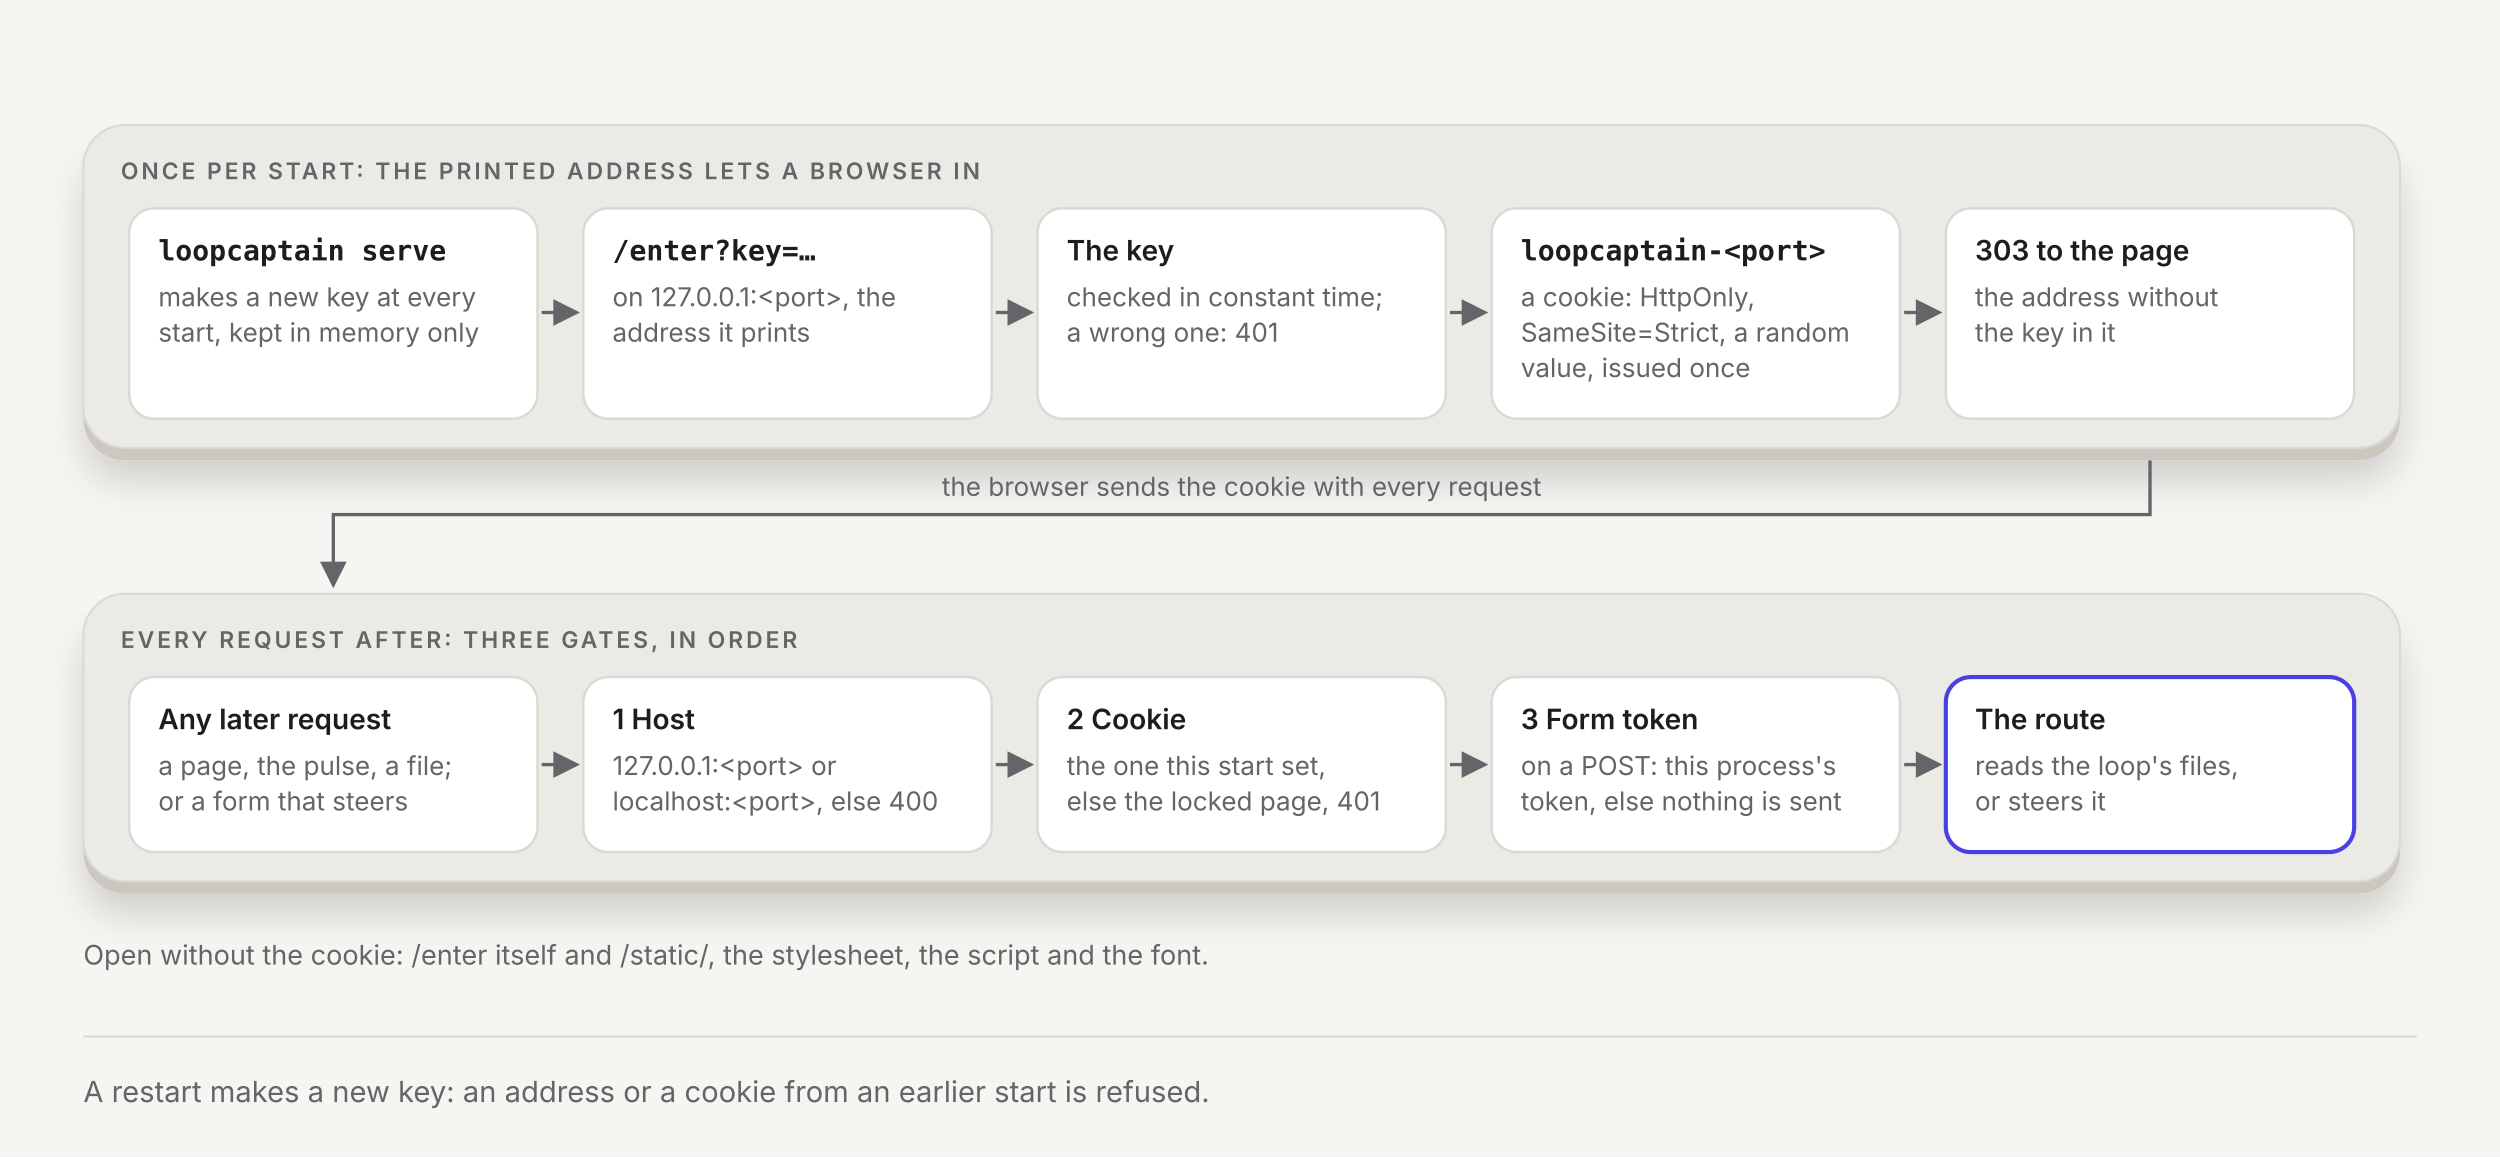
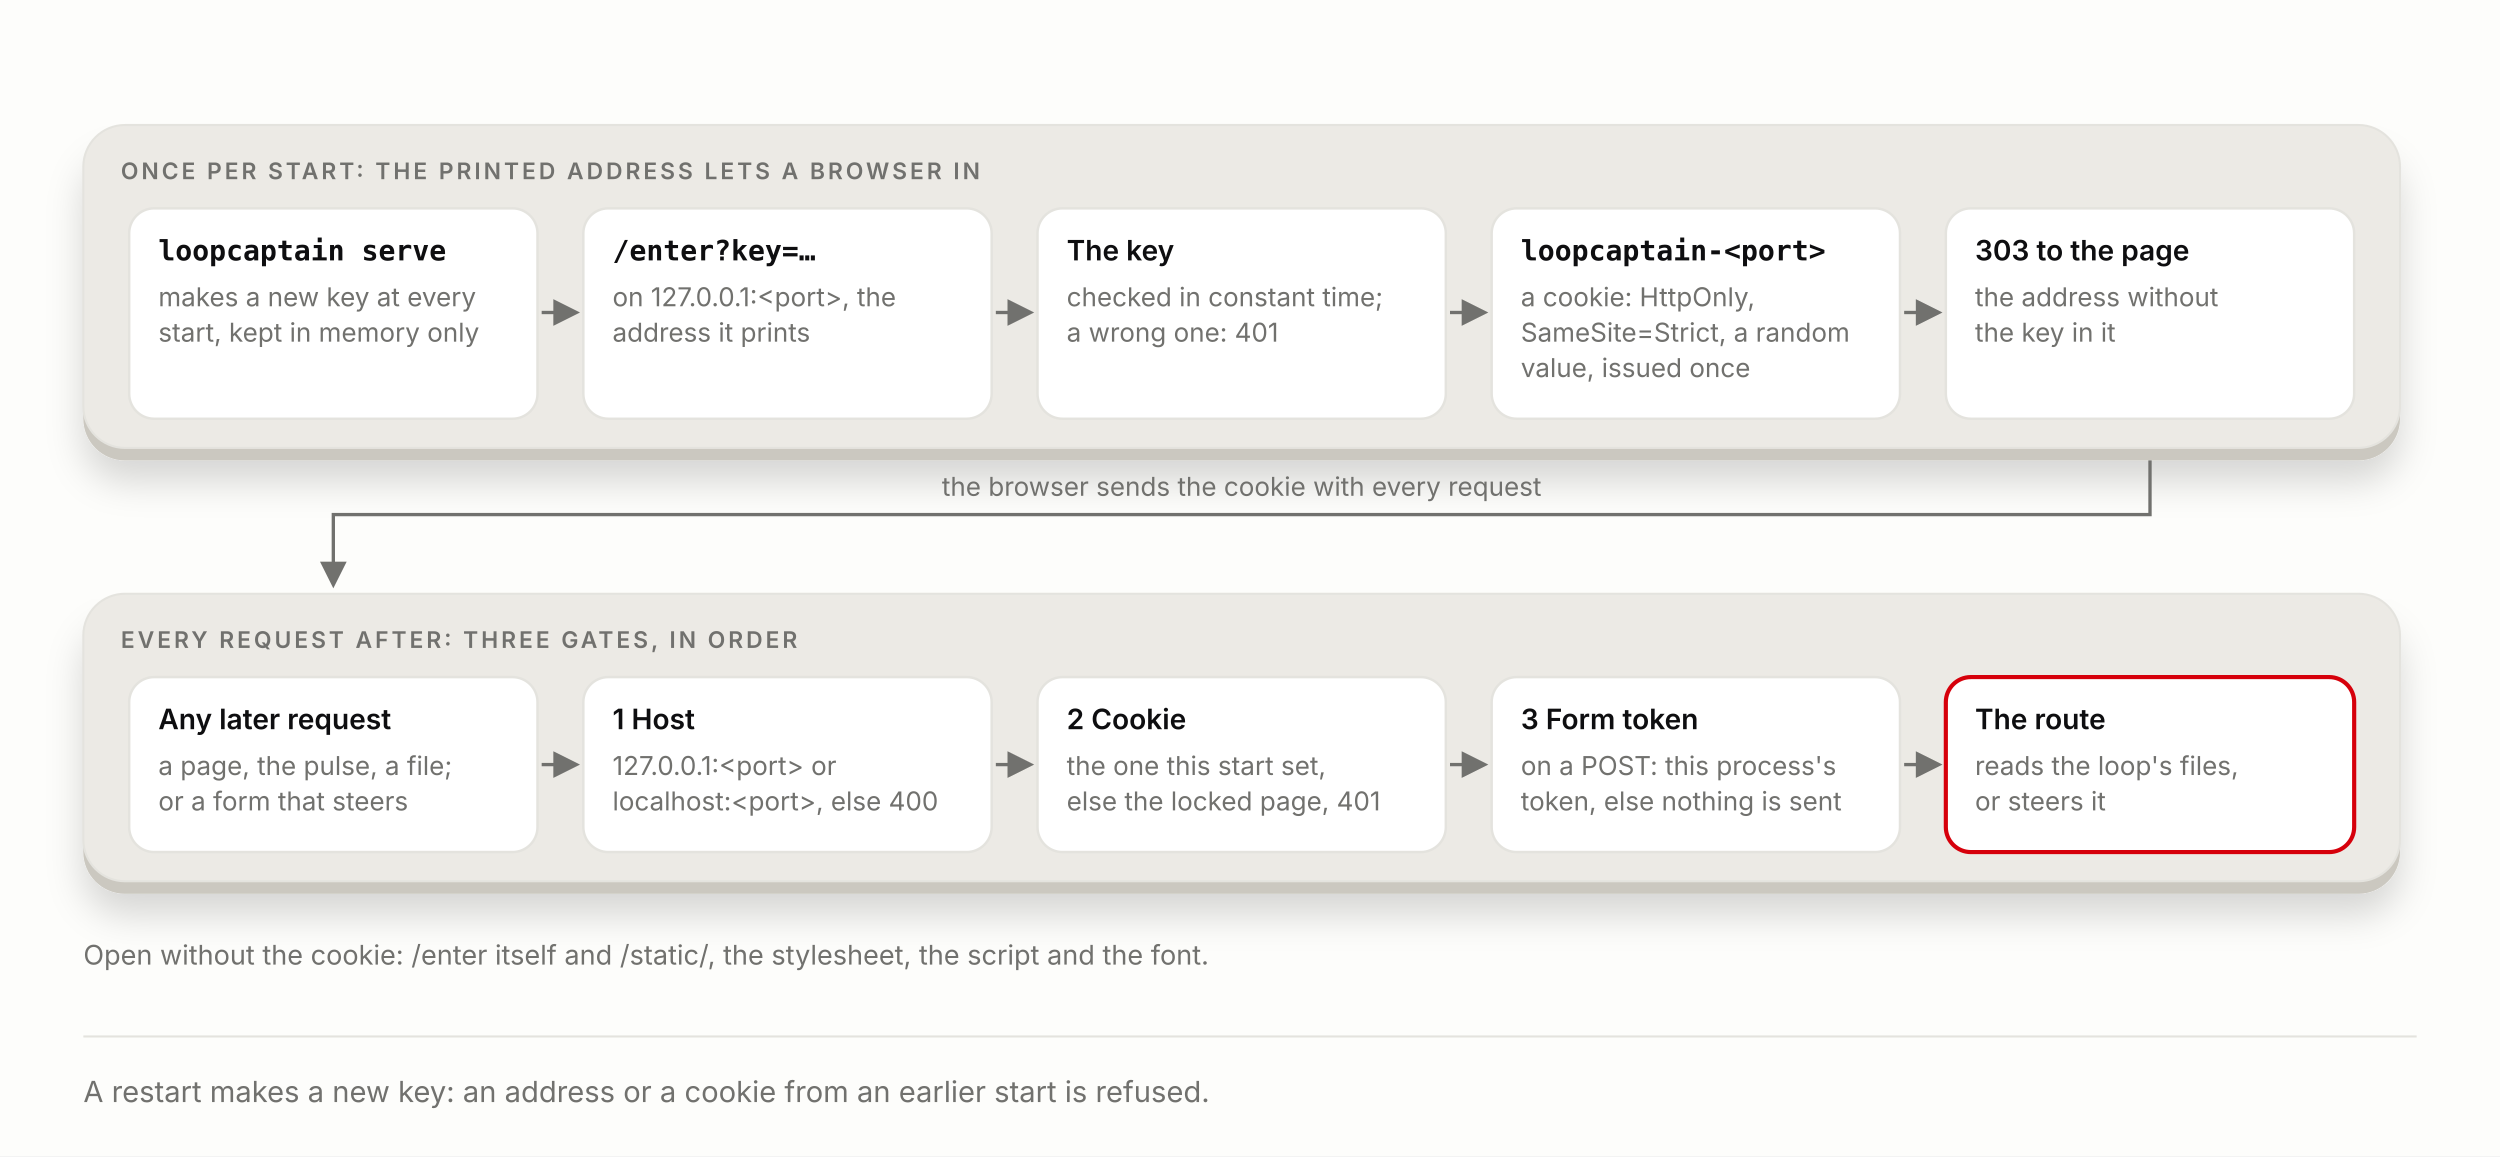
<svg xmlns="http://www.w3.org/2000/svg" width="1200" height="555" viewBox="0 0 1200 555" role="img" aria-label="How a browser gets into the board. loopcaptain serve makes a new key at every start, keeps it in memory only, and prints the address 127.0.0.1, its port, /enter with the key. Opening it checks the key in constant time, sets the cookie loopcaptain-port, HttpOnly and SameSite=Strict, holding a random value of its own, issued to the first browser only, and leads on to the page; a later use of the address is refused. Every request after passes three gates in order: the host must be this server's, the cookie the one this start set, else the locked page with 401, and a form that steers must carry this process's token. Only /enter and the static files are open without the cookie.">
  <g font-family="Inter Tight, Inter, ui-sans-serif, -apple-system, Segoe UI, Helvetica, Arial, sans-serif">
-     <rect width="1200" height="555" fill="#F6F5F2" />
+     <rect width="1200" height="555" fill="#FDFDFB" />
    <defs>
      <marker id="tip" viewBox="0 0 8 8" refX="6.5" refY="4" markerWidth="8" markerHeight="8" orient="auto-start-reverse">
-         <path d="M0 0 L8 4 L0 8 z" fill="#646469" />
+         <path d="M0 0 L8 4 L0 8 z" fill="#71716E" />
      </marker>
      <marker id="tip-red" viewBox="0 0 8 8" refX="6.5" refY="4" markerWidth="8" markerHeight="8" orient="auto-start-reverse">
-         <path d="M0 0 L8 4 L0 8 z" fill="#4A3FE0" />
+         <path d="M0 0 L8 4 L0 8 z" fill="#D6000B" />
      </marker>
      <filter id="lift" x="-10%" y="-10%" width="120%" height="130%">
-         <feDropShadow dx="0" dy="10" stdDeviation="9" flood-color="#1D1D1F" flood-opacity="0.16" />
+         <feDropShadow dx="0" dy="10" stdDeviation="9" flood-color="#0E0E10" flood-opacity="0.16" />
      </filter>
    </defs>
    <rect x="40" y="66" width="1112" height="155" rx="20" fill="#CBC8C0" filter="url(#lift)" />
-     <rect x="40" y="60" width="1112" height="155" rx="20" fill="#ECEAE5" stroke="#DAD9D5" />
-     <text x="58" y="86" font-size="11" font-weight="600" fill="#646469" letter-spacing="1.4">ONCE PER START: THE PRINTED ADDRESS LETS A BROWSER IN</text>
-     <rect x="62" y="100" width="196" height="101" rx="12" fill="#FFFFFF" stroke="#DAD9D5" stroke-width="1.2" />
-     <text x="76" y="125" font-size="13.5" font-weight="600" fill="#1D1D1F" font-family="ui-monospace, SF Mono, Menlo, monospace">loopcaptain serve</text>
-     <text x="76" y="147" font-size="12.5" font-weight="400" fill="#646469">makes a new key at every</text>
-     <text x="76" y="164" font-size="12.5" font-weight="400" fill="#646469">start, kept in memory only</text>
-     <rect x="280" y="100" width="196" height="101" rx="12" fill="#FFFFFF" stroke="#DAD9D5" stroke-width="1.2" />
-     <text x="294" y="125" font-size="13.5" font-weight="600" fill="#1D1D1F" font-family="ui-monospace, SF Mono, Menlo, monospace">/enter?key=…</text>
-     <text x="294" y="147" font-size="12.5" font-weight="400" fill="#646469">on 127.0.0.1:&lt;port&gt;, the</text>
-     <text x="294" y="164" font-size="12.5" font-weight="400" fill="#646469">address it prints</text>
-     <path d="M 260 150 H 276" fill="none" stroke="#646469" stroke-width="1.6" marker-end="url(#tip)" />
-     <rect x="498" y="100" width="196" height="101" rx="12" fill="#FFFFFF" stroke="#DAD9D5" stroke-width="1.2" />
-     <text x="512" y="125" font-size="13.5" font-weight="600" fill="#1D1D1F" font-family="Inter Tight, Inter, ui-sans-serif, -apple-system, Segoe UI, Helvetica, Arial, sans-serif">The key</text>
-     <text x="512" y="147" font-size="12.5" font-weight="400" fill="#646469">checked in constant time;</text>
-     <text x="512" y="164" font-size="12.5" font-weight="400" fill="#646469">a wrong one: 401</text>
-     <path d="M 478 150 H 494" fill="none" stroke="#646469" stroke-width="1.6" marker-end="url(#tip)" />
-     <rect x="716" y="100" width="196" height="101" rx="12" fill="#FFFFFF" stroke="#DAD9D5" stroke-width="1.2" />
-     <text x="730" y="125" font-size="13.5" font-weight="600" fill="#1D1D1F" font-family="ui-monospace, SF Mono, Menlo, monospace">loopcaptain-&lt;port&gt;</text>
-     <text x="730" y="147" font-size="12.5" font-weight="400" fill="#646469">a cookie: HttpOnly,</text>
-     <text x="730" y="164" font-size="12.5" font-weight="400" fill="#646469">SameSite=Strict, a random</text>
-     <text x="730" y="181" font-size="12.5" font-weight="400" fill="#646469">value, issued once</text>
-     <path d="M 696 150 H 712" fill="none" stroke="#646469" stroke-width="1.6" marker-end="url(#tip)" />
-     <rect x="934" y="100" width="196" height="101" rx="12" fill="#FFFFFF" stroke="#DAD9D5" stroke-width="1.2" />
-     <text x="948" y="125" font-size="13.5" font-weight="600" fill="#1D1D1F" font-family="Inter Tight, Inter, ui-sans-serif, -apple-system, Segoe UI, Helvetica, Arial, sans-serif">303 to the page</text>
-     <text x="948" y="147" font-size="12.5" font-weight="400" fill="#646469">the address without</text>
-     <text x="948" y="164" font-size="12.5" font-weight="400" fill="#646469">the key in it</text>
-     <path d="M 914 150 H 930" fill="none" stroke="#646469" stroke-width="1.6" marker-end="url(#tip)" />
+     <rect x="40" y="60" width="1112" height="155" rx="20" fill="#ECEAE5" stroke="#E4E3DE" />
+     <text x="58" y="86" font-size="11" font-weight="600" fill="#71716E" letter-spacing="1.4">ONCE PER START: THE PRINTED ADDRESS LETS A BROWSER IN</text>
+     <rect x="62" y="100" width="196" height="101" rx="12" fill="#FFFFFF" stroke="#E4E3DE" stroke-width="1.2" />
+     <text x="76" y="125" font-size="13.5" font-weight="600" fill="#0E0E10" font-family="ui-monospace, SF Mono, Menlo, monospace">loopcaptain serve</text>
+     <text x="76" y="147" font-size="12.5" font-weight="400" fill="#71716E">makes a new key at every</text>
+     <text x="76" y="164" font-size="12.5" font-weight="400" fill="#71716E">start, kept in memory only</text>
+     <rect x="280" y="100" width="196" height="101" rx="12" fill="#FFFFFF" stroke="#E4E3DE" stroke-width="1.2" />
+     <text x="294" y="125" font-size="13.5" font-weight="600" fill="#0E0E10" font-family="ui-monospace, SF Mono, Menlo, monospace">/enter?key=…</text>
+     <text x="294" y="147" font-size="12.5" font-weight="400" fill="#71716E">on 127.0.0.1:&lt;port&gt;, the</text>
+     <text x="294" y="164" font-size="12.5" font-weight="400" fill="#71716E">address it prints</text>
+     <path d="M 260 150 H 276" fill="none" stroke="#71716E" stroke-width="1.6" marker-end="url(#tip)" />
+     <rect x="498" y="100" width="196" height="101" rx="12" fill="#FFFFFF" stroke="#E4E3DE" stroke-width="1.2" />
+     <text x="512" y="125" font-size="13.5" font-weight="600" fill="#0E0E10" font-family="Inter Tight, Inter, ui-sans-serif, -apple-system, Segoe UI, Helvetica, Arial, sans-serif">The key</text>
+     <text x="512" y="147" font-size="12.5" font-weight="400" fill="#71716E">checked in constant time;</text>
+     <text x="512" y="164" font-size="12.5" font-weight="400" fill="#71716E">a wrong one: 401</text>
+     <path d="M 478 150 H 494" fill="none" stroke="#71716E" stroke-width="1.6" marker-end="url(#tip)" />
+     <rect x="716" y="100" width="196" height="101" rx="12" fill="#FFFFFF" stroke="#E4E3DE" stroke-width="1.2" />
+     <text x="730" y="125" font-size="13.5" font-weight="600" fill="#0E0E10" font-family="ui-monospace, SF Mono, Menlo, monospace">loopcaptain-&lt;port&gt;</text>
+     <text x="730" y="147" font-size="12.5" font-weight="400" fill="#71716E">a cookie: HttpOnly,</text>
+     <text x="730" y="164" font-size="12.5" font-weight="400" fill="#71716E">SameSite=Strict, a random</text>
+     <text x="730" y="181" font-size="12.5" font-weight="400" fill="#71716E">value, issued once</text>
+     <path d="M 696 150 H 712" fill="none" stroke="#71716E" stroke-width="1.6" marker-end="url(#tip)" />
+     <rect x="934" y="100" width="196" height="101" rx="12" fill="#FFFFFF" stroke="#E4E3DE" stroke-width="1.2" />
+     <text x="948" y="125" font-size="13.5" font-weight="600" fill="#0E0E10" font-family="Inter Tight, Inter, ui-sans-serif, -apple-system, Segoe UI, Helvetica, Arial, sans-serif">303 to the page</text>
+     <text x="948" y="147" font-size="12.5" font-weight="400" fill="#71716E">the address without</text>
+     <text x="948" y="164" font-size="12.5" font-weight="400" fill="#71716E">the key in it</text>
+     <path d="M 914 150 H 930" fill="none" stroke="#71716E" stroke-width="1.6" marker-end="url(#tip)" />
    <rect x="40" y="291" width="1112" height="138" rx="20" fill="#CBC8C0" filter="url(#lift)" />
-     <rect x="40" y="285" width="1112" height="138" rx="20" fill="#ECEAE5" stroke="#DAD9D5" />
-     <text x="58" y="311" font-size="11" font-weight="600" fill="#646469" letter-spacing="1.4">EVERY REQUEST AFTER: THREE GATES, IN ORDER</text>
-     <rect x="62" y="325" width="196" height="84" rx="12" fill="#FFFFFF" stroke="#DAD9D5" stroke-width="1.2" />
-     <text x="76" y="350" font-size="13.5" font-weight="600" fill="#1D1D1F" font-family="Inter Tight, Inter, ui-sans-serif, -apple-system, Segoe UI, Helvetica, Arial, sans-serif">Any later request</text>
-     <text x="76" y="372" font-size="12.5" font-weight="400" fill="#646469">a page, the pulse, a file;</text>
-     <text x="76" y="389" font-size="12.5" font-weight="400" fill="#646469">or a form that steers</text>
-     <rect x="280" y="325" width="196" height="84" rx="12" fill="#FFFFFF" stroke="#DAD9D5" stroke-width="1.2" />
-     <text x="294" y="350" font-size="13.5" font-weight="600" fill="#1D1D1F" font-family="Inter Tight, Inter, ui-sans-serif, -apple-system, Segoe UI, Helvetica, Arial, sans-serif">1  Host</text>
-     <text x="294" y="372" font-size="12.5" font-weight="400" fill="#646469">127.0.0.1:&lt;port&gt; or</text>
-     <text x="294" y="389" font-size="12.5" font-weight="400" fill="#646469">localhost:&lt;port&gt;, else 400</text>
-     <path d="M 260 367 H 276" fill="none" stroke="#646469" stroke-width="1.6" marker-end="url(#tip)" />
-     <rect x="498" y="325" width="196" height="84" rx="12" fill="#FFFFFF" stroke="#DAD9D5" stroke-width="1.2" />
-     <text x="512" y="350" font-size="13.5" font-weight="600" fill="#1D1D1F" font-family="Inter Tight, Inter, ui-sans-serif, -apple-system, Segoe UI, Helvetica, Arial, sans-serif">2  Cookie</text>
-     <text x="512" y="372" font-size="12.5" font-weight="400" fill="#646469">the one this start set,</text>
-     <text x="512" y="389" font-size="12.5" font-weight="400" fill="#646469">else the locked page, 401</text>
-     <path d="M 478 367 H 494" fill="none" stroke="#646469" stroke-width="1.6" marker-end="url(#tip)" />
-     <rect x="716" y="325" width="196" height="84" rx="12" fill="#FFFFFF" stroke="#DAD9D5" stroke-width="1.2" />
-     <text x="730" y="350" font-size="13.5" font-weight="600" fill="#1D1D1F" font-family="Inter Tight, Inter, ui-sans-serif, -apple-system, Segoe UI, Helvetica, Arial, sans-serif">3  Form token</text>
-     <text x="730" y="372" font-size="12.5" font-weight="400" fill="#646469">on a POST: this process's</text>
-     <text x="730" y="389" font-size="12.5" font-weight="400" fill="#646469">token, else nothing is sent</text>
-     <path d="M 696 367 H 712" fill="none" stroke="#646469" stroke-width="1.6" marker-end="url(#tip)" />
-     <rect x="934" y="325" width="196" height="84" rx="12" fill="#FFFFFF" stroke="#4A3FE0" stroke-width="2" />
-     <text x="948" y="350" font-size="13.5" font-weight="600" fill="#1D1D1F" font-family="Inter Tight, Inter, ui-sans-serif, -apple-system, Segoe UI, Helvetica, Arial, sans-serif">The route</text>
-     <text x="948" y="372" font-size="12.5" font-weight="400" fill="#646469">reads the loop's files,</text>
-     <text x="948" y="389" font-size="12.5" font-weight="400" fill="#646469">or steers it</text>
-     <path d="M 914 367 H 930" fill="none" stroke="#646469" stroke-width="1.6" marker-end="url(#tip)" />
-     <path d="M 1032 221 V 247 H 160 V 280" fill="none" stroke="#646469" stroke-width="1.6" marker-end="url(#tip)" />
-     <text x="596" y="238" font-size="12.5" font-weight="400" fill="#646469" text-anchor="middle">the browser sends the cookie with every request</text>
-     <text x="40" y="463" font-size="13" font-weight="400" fill="#646469">Open without the cookie: /enter itself and /static/, the stylesheet, the script and the font.</text>
-     <rect x="40" y="497" width="1120" height="1" fill="#DAD9D5" />
-     <text x="40" y="529" font-size="14" font-weight="400" fill="#646469">A restart makes a new key: an address or a cookie from an earlier start is refused.</text>
+     <rect x="40" y="285" width="1112" height="138" rx="20" fill="#ECEAE5" stroke="#E4E3DE" />
+     <text x="58" y="311" font-size="11" font-weight="600" fill="#71716E" letter-spacing="1.4">EVERY REQUEST AFTER: THREE GATES, IN ORDER</text>
+     <rect x="62" y="325" width="196" height="84" rx="12" fill="#FFFFFF" stroke="#E4E3DE" stroke-width="1.2" />
+     <text x="76" y="350" font-size="13.5" font-weight="600" fill="#0E0E10" font-family="Inter Tight, Inter, ui-sans-serif, -apple-system, Segoe UI, Helvetica, Arial, sans-serif">Any later request</text>
+     <text x="76" y="372" font-size="12.5" font-weight="400" fill="#71716E">a page, the pulse, a file;</text>
+     <text x="76" y="389" font-size="12.5" font-weight="400" fill="#71716E">or a form that steers</text>
+     <rect x="280" y="325" width="196" height="84" rx="12" fill="#FFFFFF" stroke="#E4E3DE" stroke-width="1.2" />
+     <text x="294" y="350" font-size="13.5" font-weight="600" fill="#0E0E10" font-family="Inter Tight, Inter, ui-sans-serif, -apple-system, Segoe UI, Helvetica, Arial, sans-serif">1  Host</text>
+     <text x="294" y="372" font-size="12.5" font-weight="400" fill="#71716E">127.0.0.1:&lt;port&gt; or</text>
+     <text x="294" y="389" font-size="12.5" font-weight="400" fill="#71716E">localhost:&lt;port&gt;, else 400</text>
+     <path d="M 260 367 H 276" fill="none" stroke="#71716E" stroke-width="1.6" marker-end="url(#tip)" />
+     <rect x="498" y="325" width="196" height="84" rx="12" fill="#FFFFFF" stroke="#E4E3DE" stroke-width="1.2" />
+     <text x="512" y="350" font-size="13.5" font-weight="600" fill="#0E0E10" font-family="Inter Tight, Inter, ui-sans-serif, -apple-system, Segoe UI, Helvetica, Arial, sans-serif">2  Cookie</text>
+     <text x="512" y="372" font-size="12.5" font-weight="400" fill="#71716E">the one this start set,</text>
+     <text x="512" y="389" font-size="12.5" font-weight="400" fill="#71716E">else the locked page, 401</text>
+     <path d="M 478 367 H 494" fill="none" stroke="#71716E" stroke-width="1.6" marker-end="url(#tip)" />
+     <rect x="716" y="325" width="196" height="84" rx="12" fill="#FFFFFF" stroke="#E4E3DE" stroke-width="1.2" />
+     <text x="730" y="350" font-size="13.5" font-weight="600" fill="#0E0E10" font-family="Inter Tight, Inter, ui-sans-serif, -apple-system, Segoe UI, Helvetica, Arial, sans-serif">3  Form token</text>
+     <text x="730" y="372" font-size="12.5" font-weight="400" fill="#71716E">on a POST: this process's</text>
+     <text x="730" y="389" font-size="12.5" font-weight="400" fill="#71716E">token, else nothing is sent</text>
+     <path d="M 696 367 H 712" fill="none" stroke="#71716E" stroke-width="1.6" marker-end="url(#tip)" />
+     <rect x="934" y="325" width="196" height="84" rx="12" fill="#FFFFFF" stroke="#D6000B" stroke-width="2" />
+     <text x="948" y="350" font-size="13.5" font-weight="600" fill="#0E0E10" font-family="Inter Tight, Inter, ui-sans-serif, -apple-system, Segoe UI, Helvetica, Arial, sans-serif">The route</text>
+     <text x="948" y="372" font-size="12.5" font-weight="400" fill="#71716E">reads the loop's files,</text>
+     <text x="948" y="389" font-size="12.5" font-weight="400" fill="#71716E">or steers it</text>
+     <path d="M 914 367 H 930" fill="none" stroke="#71716E" stroke-width="1.6" marker-end="url(#tip)" />
+     <path d="M 1032 221 V 247 H 160 V 280" fill="none" stroke="#71716E" stroke-width="1.6" marker-end="url(#tip)" />
+     <text x="596" y="238" font-size="12.5" font-weight="400" fill="#71716E" text-anchor="middle">the browser sends the cookie with every request</text>
+     <text x="40" y="463" font-size="13" font-weight="400" fill="#71716E">Open without the cookie: /enter itself and /static/, the stylesheet, the script and the font.</text>
+     <rect x="40" y="497" width="1120" height="1" fill="#E4E3DE" />
+     <text x="40" y="529" font-size="14" font-weight="400" fill="#71716E">A restart makes a new key: an address or a cookie from an earlier start is refused.</text>
  </g>
</svg>
